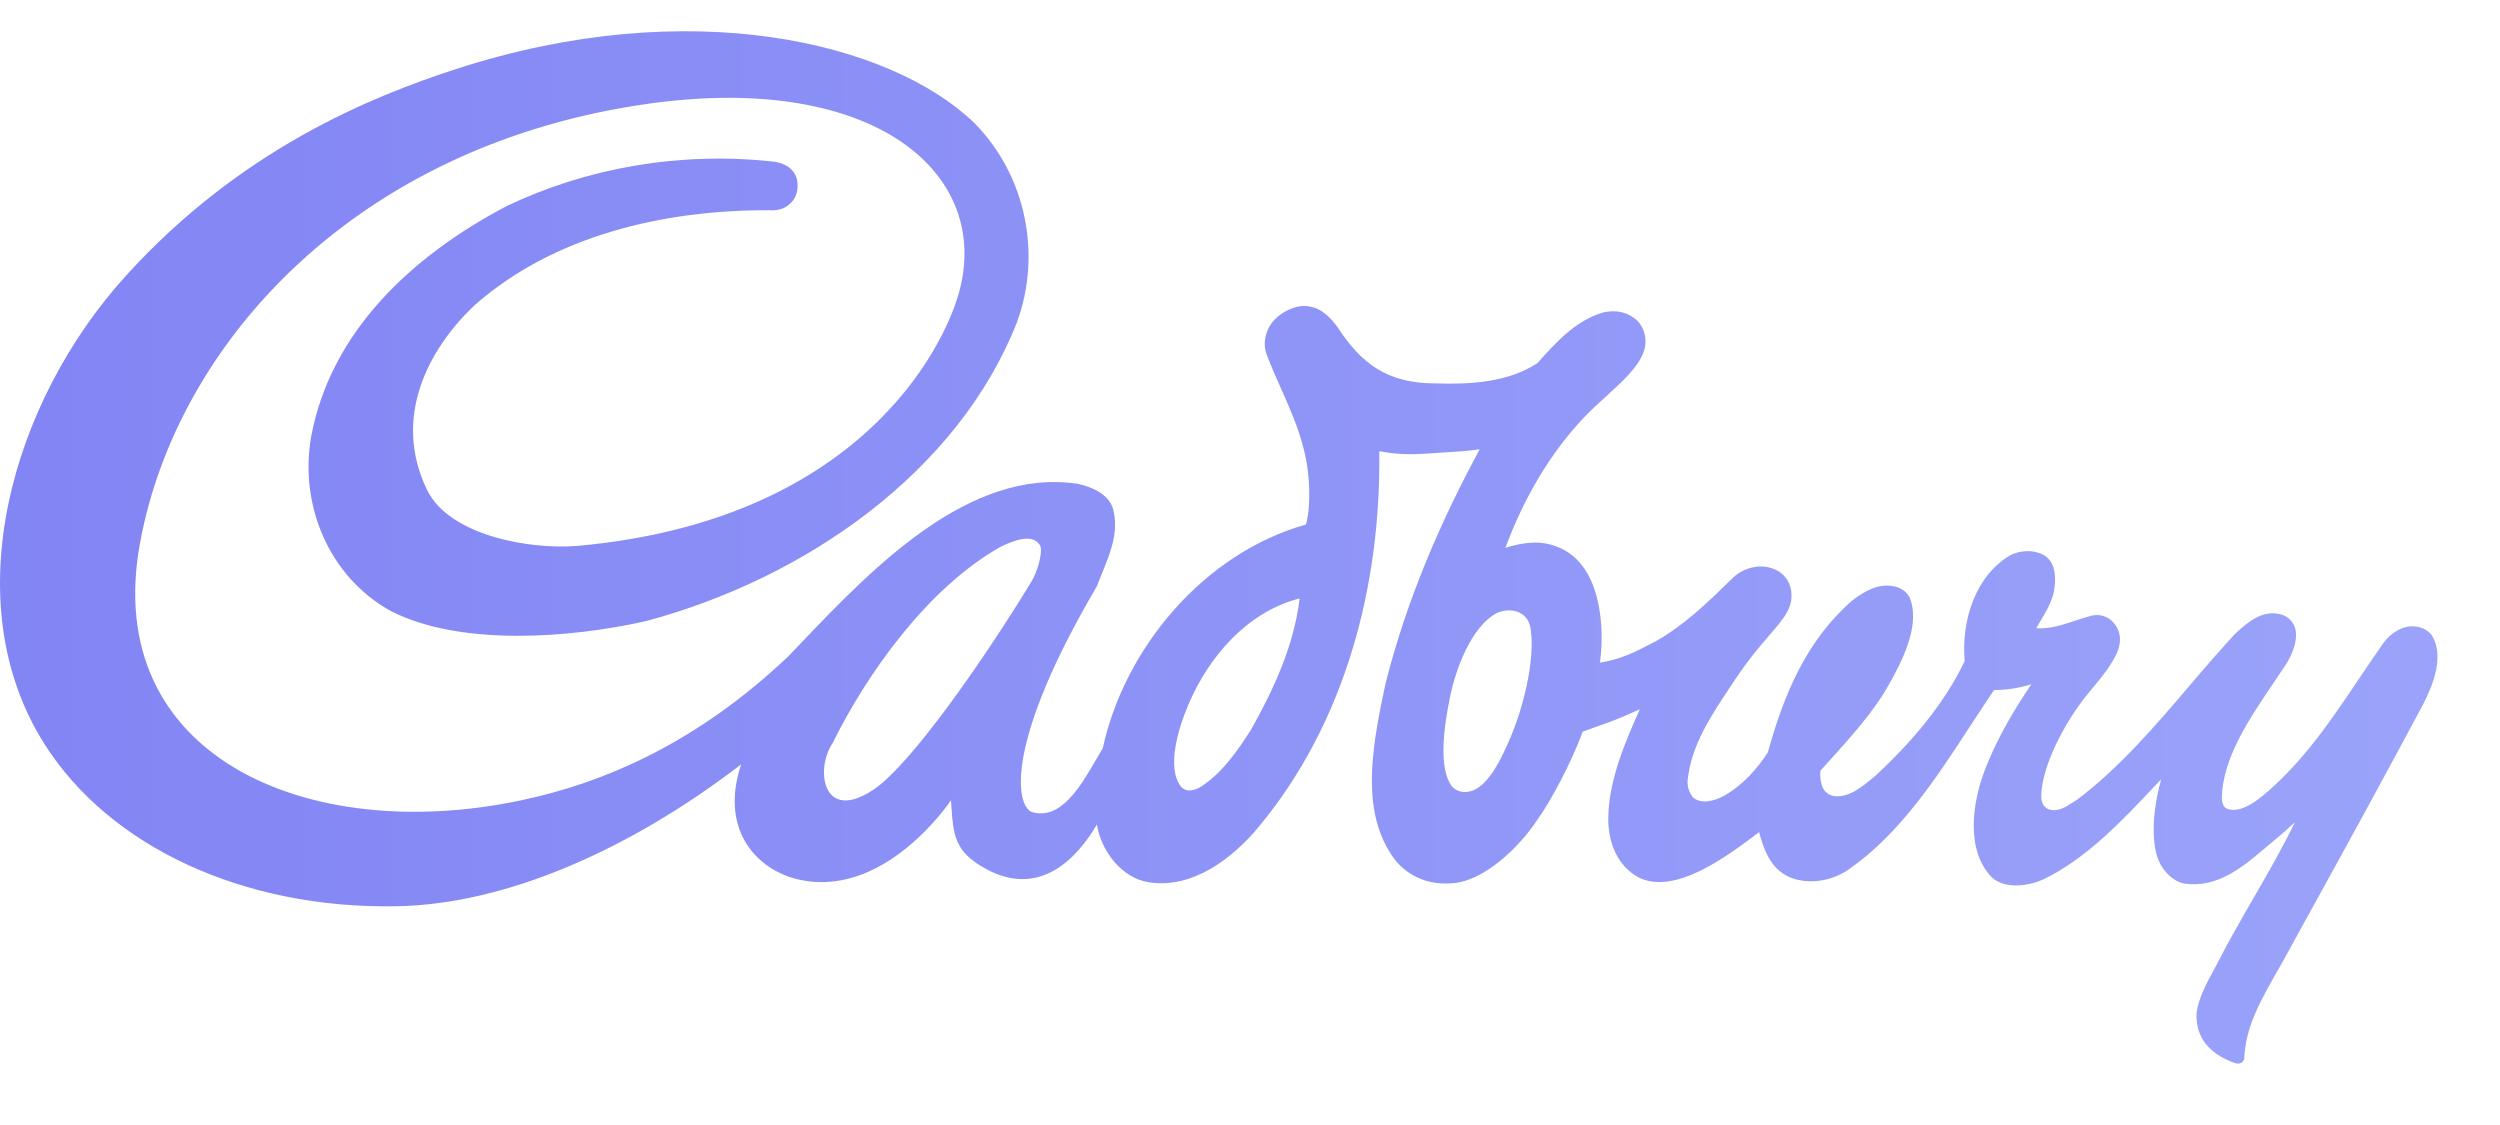
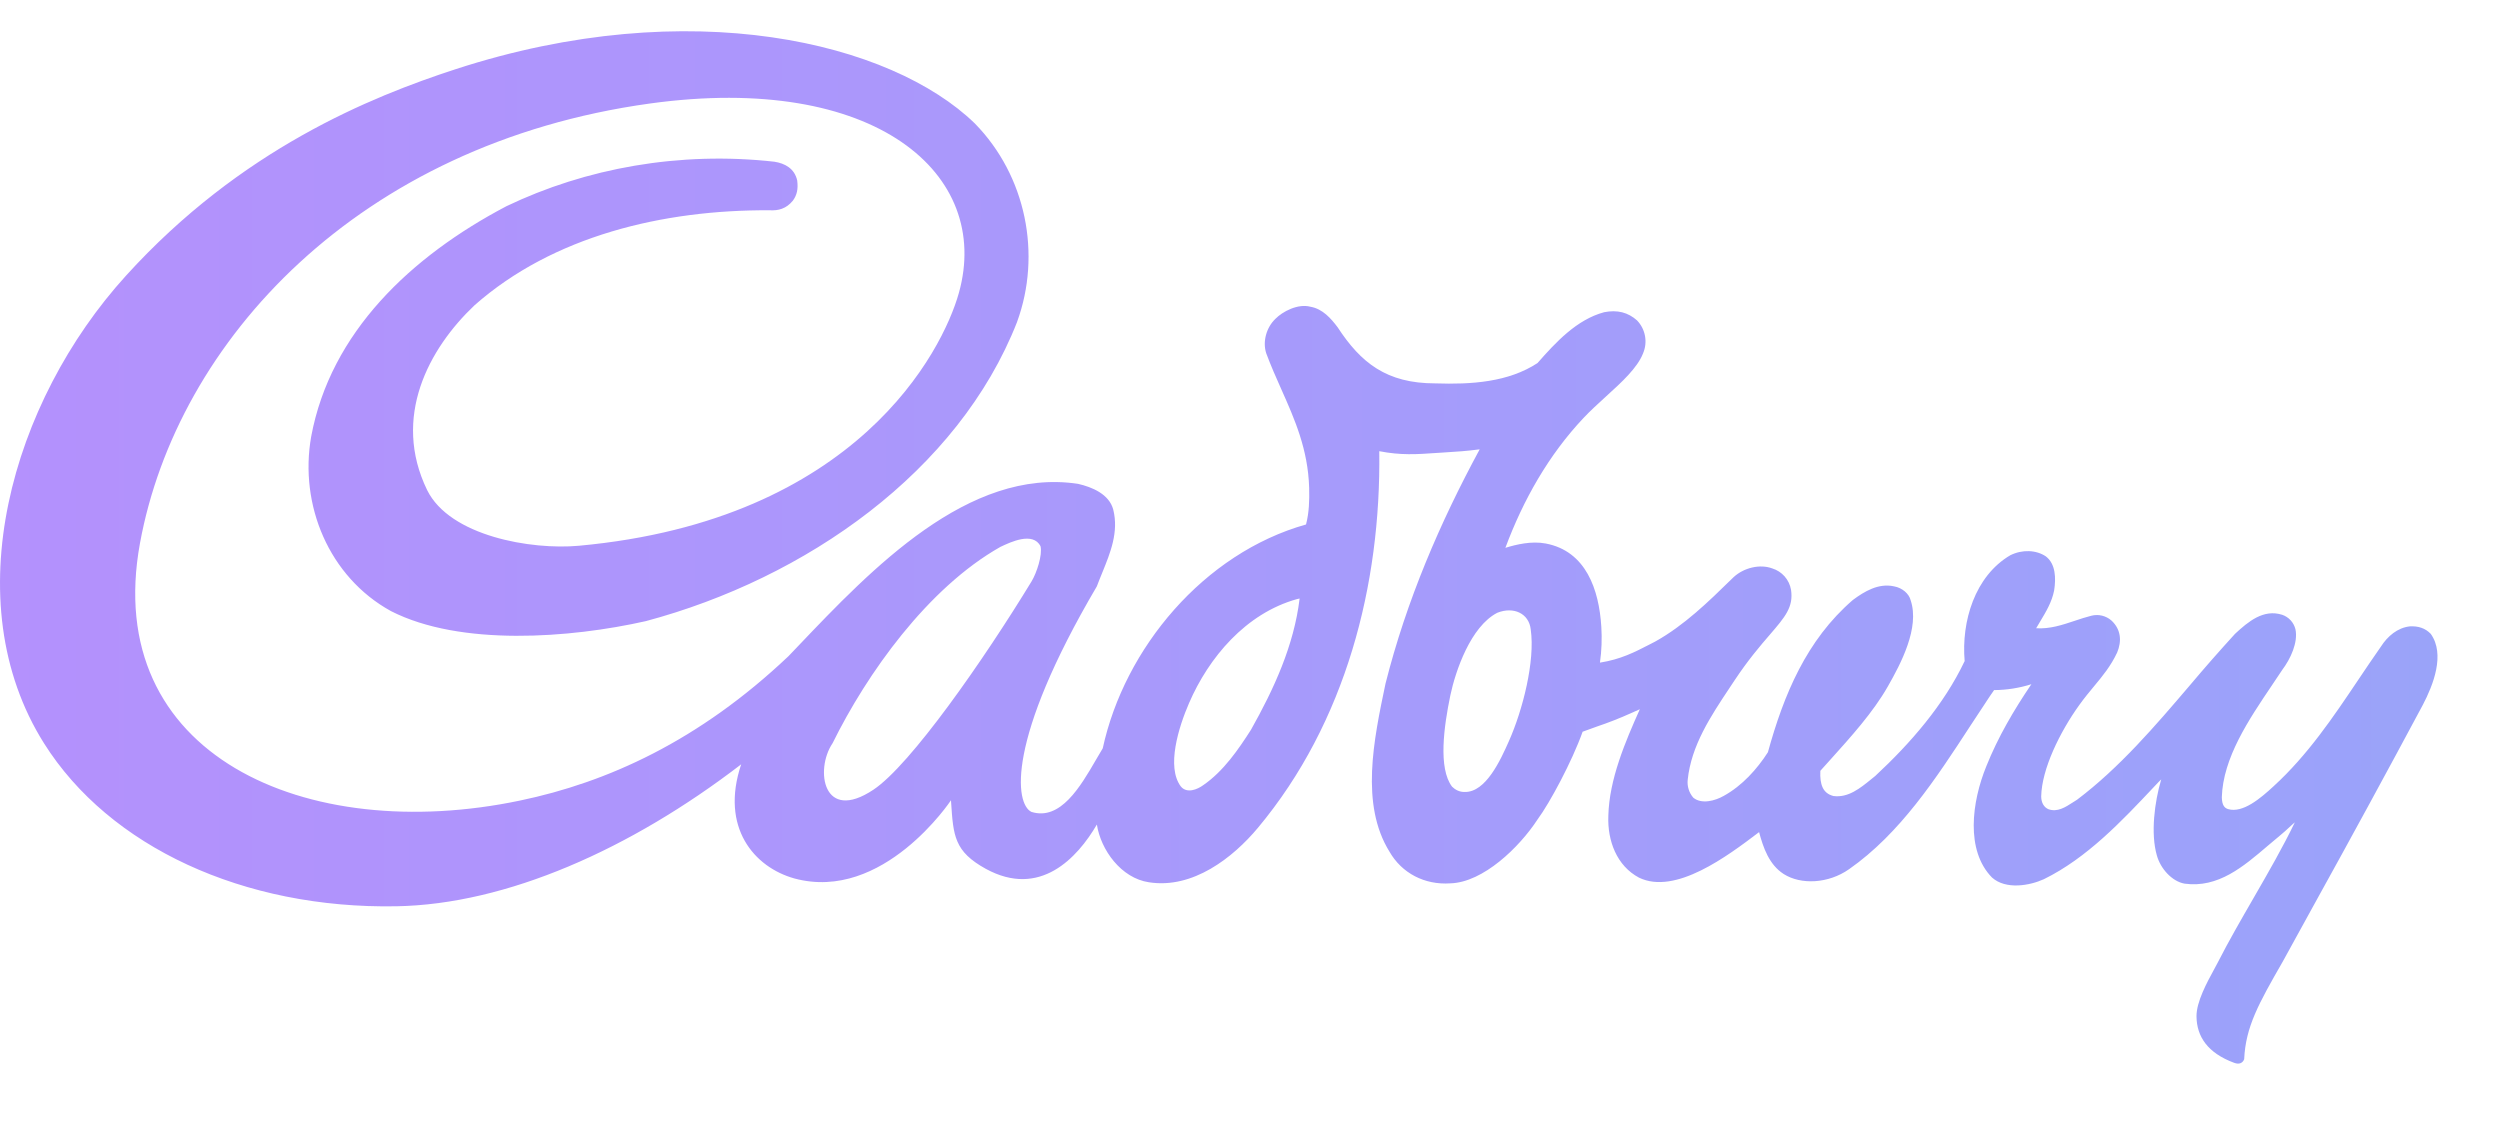
<svg xmlns="http://www.w3.org/2000/svg" width="80" height="36" fill="none">
  <path fill="url(#a)" fill-opacity=".8" fill-rule="evenodd" d="M32.546 10.302c.79-2.16.292-4.674-1.352-6.352-2.67-2.593-9.11-4.18-16.617-1.735-2.706.882-6.872 2.56-10.543 6.604-3.673 4.04-5.49 10.423-2.622 14.972 2.09 3.314 6.39 5.296 11.265 5.21 3.531-.06 7.506-1.828 11.041-4.543-.68 2.025.42 3.296 1.704 3.653 2.844.768 5.01-2.503 5.01-2.503 0 .02.002.037.003.056.07 1.084.102 1.582 1.11 2.138 1.73.947 2.928-.344 3.555-1.417.126.816.779 1.717 1.667 1.848 1.402.22 2.686-.785 3.484-1.74 2.815-3.372 3.943-7.78 3.886-12.055.69.136 1.204.1 1.81.058l.265-.017c.408-.024.73-.047 1.138-.1-1.267 2.339-2.34 4.826-3.015 7.502l-.002.01c-.374 1.782-.808 3.849.13 5.362.394.688 1.123 1.071 1.952 1.014 1.048-.033 2.204-1.153 2.785-2.042.394-.532 1.107-1.863 1.444-2.81.152-.057.304-.111.456-.165a11.94 11.94 0 0 0 1.104-.434 8.26 8.26 0 0 0 .271-.121c-.467 1.043-.98 2.245-1.008 3.408-.033.806.272 1.603.978 1.98 1.167.57 2.845-.698 3.823-1.438l.023-.017c.133.5.321 1.04.786 1.34.55.35 1.428.312 2.092-.153 1.638-1.146 2.78-2.897 3.887-4.596.206-.314.41-.628.616-.935l.139-.201a4.042 4.042 0 0 0 1.193-.188c-.558.822-1.07 1.694-1.442 2.626-.464 1.136-.67 2.686.179 3.557.447.404 1.217.259 1.661.057 1.383-.678 2.5-1.866 3.533-2.963l.146-.155.078-.076c-.213.72-.343 1.728-.14 2.431.113.416.478.832.888.905 1.072.146 1.876-.54 2.67-1.219.139-.118.277-.236.417-.35.087-.07.18-.158.264-.235.07-.064.131-.122.177-.159-.382.795-.855 1.614-1.326 2.431-.397.688-.793 1.374-1.134 2.043a9.343 9.343 0 0 1-.124.232c-.226.415-.568 1.04-.563 1.505.007.639.349 1.17 1.21 1.487.163.06.272 0 .316-.119.046-1.037.467-1.787 1.233-3.12l1.006-1.83a507.217 507.217 0 0 0 3.48-6.391c.328-.63.72-1.612.251-2.269-.176-.182-.4-.255-.672-.239-.389.043-.71.314-.919.642-.245.349-.484.704-.723 1.06-.806 1.2-1.62 2.412-2.714 3.413-.422.39-.986.868-1.456.733-.116-.036-.195-.122-.202-.377.037-1.263.861-2.485 1.607-3.59.111-.165.22-.327.325-.486.266-.353.514-.882.424-1.305a.655.655 0 0 0-.427-.462c-.597-.188-1.082.217-1.506.611a53.73 53.73 0 0 0-1.44 1.641c-1.115 1.307-2.255 2.642-3.619 3.67a5.258 5.258 0 0 0-.133.084c-.24.155-.493.318-.778.217-.142-.06-.23-.202-.233-.41.02-.88.595-2.058 1.225-2.933.16-.222.316-.41.465-.59.279-.336.534-.643.741-1.081.152-.367.123-.738-.18-1.022a.71.71 0 0 0-.648-.155 7.147 7.147 0 0 0-.53.162c-.398.133-.798.266-1.234.238.042-.073.085-.145.128-.216.19-.316.375-.624.448-.996.06-.39.05-.846-.265-1.087-.309-.209-.756-.228-1.14-.036-1.134.667-1.569 2.12-1.459 3.385-.667 1.404-1.734 2.63-2.862 3.678l-.114.092c-.368.3-.75.61-1.221.549-.342-.086-.441-.368-.421-.807l.315-.35c.665-.738 1.377-1.528 1.842-2.345.421-.737 1.028-1.884.733-2.763-.053-.21-.269-.399-.533-.445-.491-.109-.945.158-1.32.439-1.481 1.28-2.208 3.029-2.715 4.87-.348.541-.82 1.067-1.409 1.394-.282.162-.716.277-.979.059a.75.75 0 0 1-.178-.575c.113-1.093.738-2.034 1.336-2.933l.156-.235c.439-.663.827-1.114 1.132-1.468.491-.57.765-.888.682-1.44a.87.87 0 0 0-.604-.686c-.384-.141-.895-.03-1.233.28l-.072.07c-.74.723-1.51 1.474-2.432 1.989l-.174.09c-.486.251-.935.483-1.6.587.056-.383.067-.78.044-1.15-.073-1.179-.485-2.417-1.78-2.662-.451-.086-.94.03-1.29.139.57-1.534 1.386-2.974 2.5-4.155.218-.232.466-.457.71-.68.515-.468 1.014-.923 1.196-1.389a.97.97 0 0 0-.193-1.054c-.29-.258-.63-.346-1.054-.262-.875.236-1.545.959-2.131 1.627-.932.611-2.112.69-3.274.65-1.556 0-2.379-.657-3.123-1.797-.208-.275-.477-.589-.868-.655-.4-.108-.894.152-1.123.388-.289.277-.414.73-.293 1.1.145.393.313.771.481 1.148.429.963.856 1.924.893 3.156.01.4 0 .79-.1 1.175-3.272.922-5.81 3.96-6.505 7.163-.07.113-.141.236-.216.366-.496.855-1.139 1.962-2.068 1.668-.52-.256-.819-2.265 2.095-7.217.055-.148.115-.296.176-.444.26-.64.526-1.293.35-2.008-.129-.498-.678-.726-1.129-.828-3.504-.532-6.615 2.734-8.947 5.182l-.316.331c-2.867 2.718-5.805 4.04-8.593 4.622-6.84 1.434-13.407-1.447-12.16-8.24 1.186-6.464 6.987-12.774 16.313-14.065 7.209-.998 10.96 2.248 9.89 6.064-.52 1.857-3.265 7.268-12.157 8.087-1.53.14-4.131-.31-4.857-1.78-1.134-2.332.05-4.529 1.518-5.917 2.507-2.213 6.024-3.059 9.445-3.038.276.015.525-.047.74-.308.13-.179.173-.367.139-.644-.086-.387-.394-.549-.73-.602-3.036-.34-6.036.206-8.576 1.424-3.047 1.602-5.626 4.03-6.247 7.37-.387 2.184.565 4.493 2.554 5.587 2.224 1.133 5.731.866 8.155.32 5.123-1.37 10-4.784 11.88-9.574ZM26.64 23.788c1.098-2.23 3.046-4.975 5.377-6.29l.008-.003c.307-.146 1.032-.492 1.272-.014.066.275-.122.853-.289 1.127-1.525 2.504-3.869 5.87-5.059 6.663-1.615 1.074-1.876-.64-1.31-1.483Zm11.407-1.283c.63-1.463 1.817-2.876 3.454-3.333l.087-.02c-.182 1.51-.826 2.901-1.558 4.203-.399.623-.873 1.32-1.526 1.77-.191.14-.526.277-.719.04-.467-.627-.069-1.894.262-2.66Zm9.866-2.896c-.851.438-1.336 1.856-1.502 2.642-.205.987-.395 2.333.056 2.924.104.1.24.172.405.168.676.014 1.147-1.027 1.412-1.625.444-.994.843-2.567.7-3.571-.054-.518-.55-.747-1.071-.538Z" clip-rule="evenodd" />
  <defs>
    <linearGradient id="a" x1="0" x2="78" y1="17.518" y2="17.518" gradientUnits="userSpaceOnUse">
-       <stop stop-color="#6366F1" />
+       <stop stop-color="#a175fc" />
      <stop offset="1" stop-color="#818CF8" />
    </linearGradient>
  </defs>
</svg>
